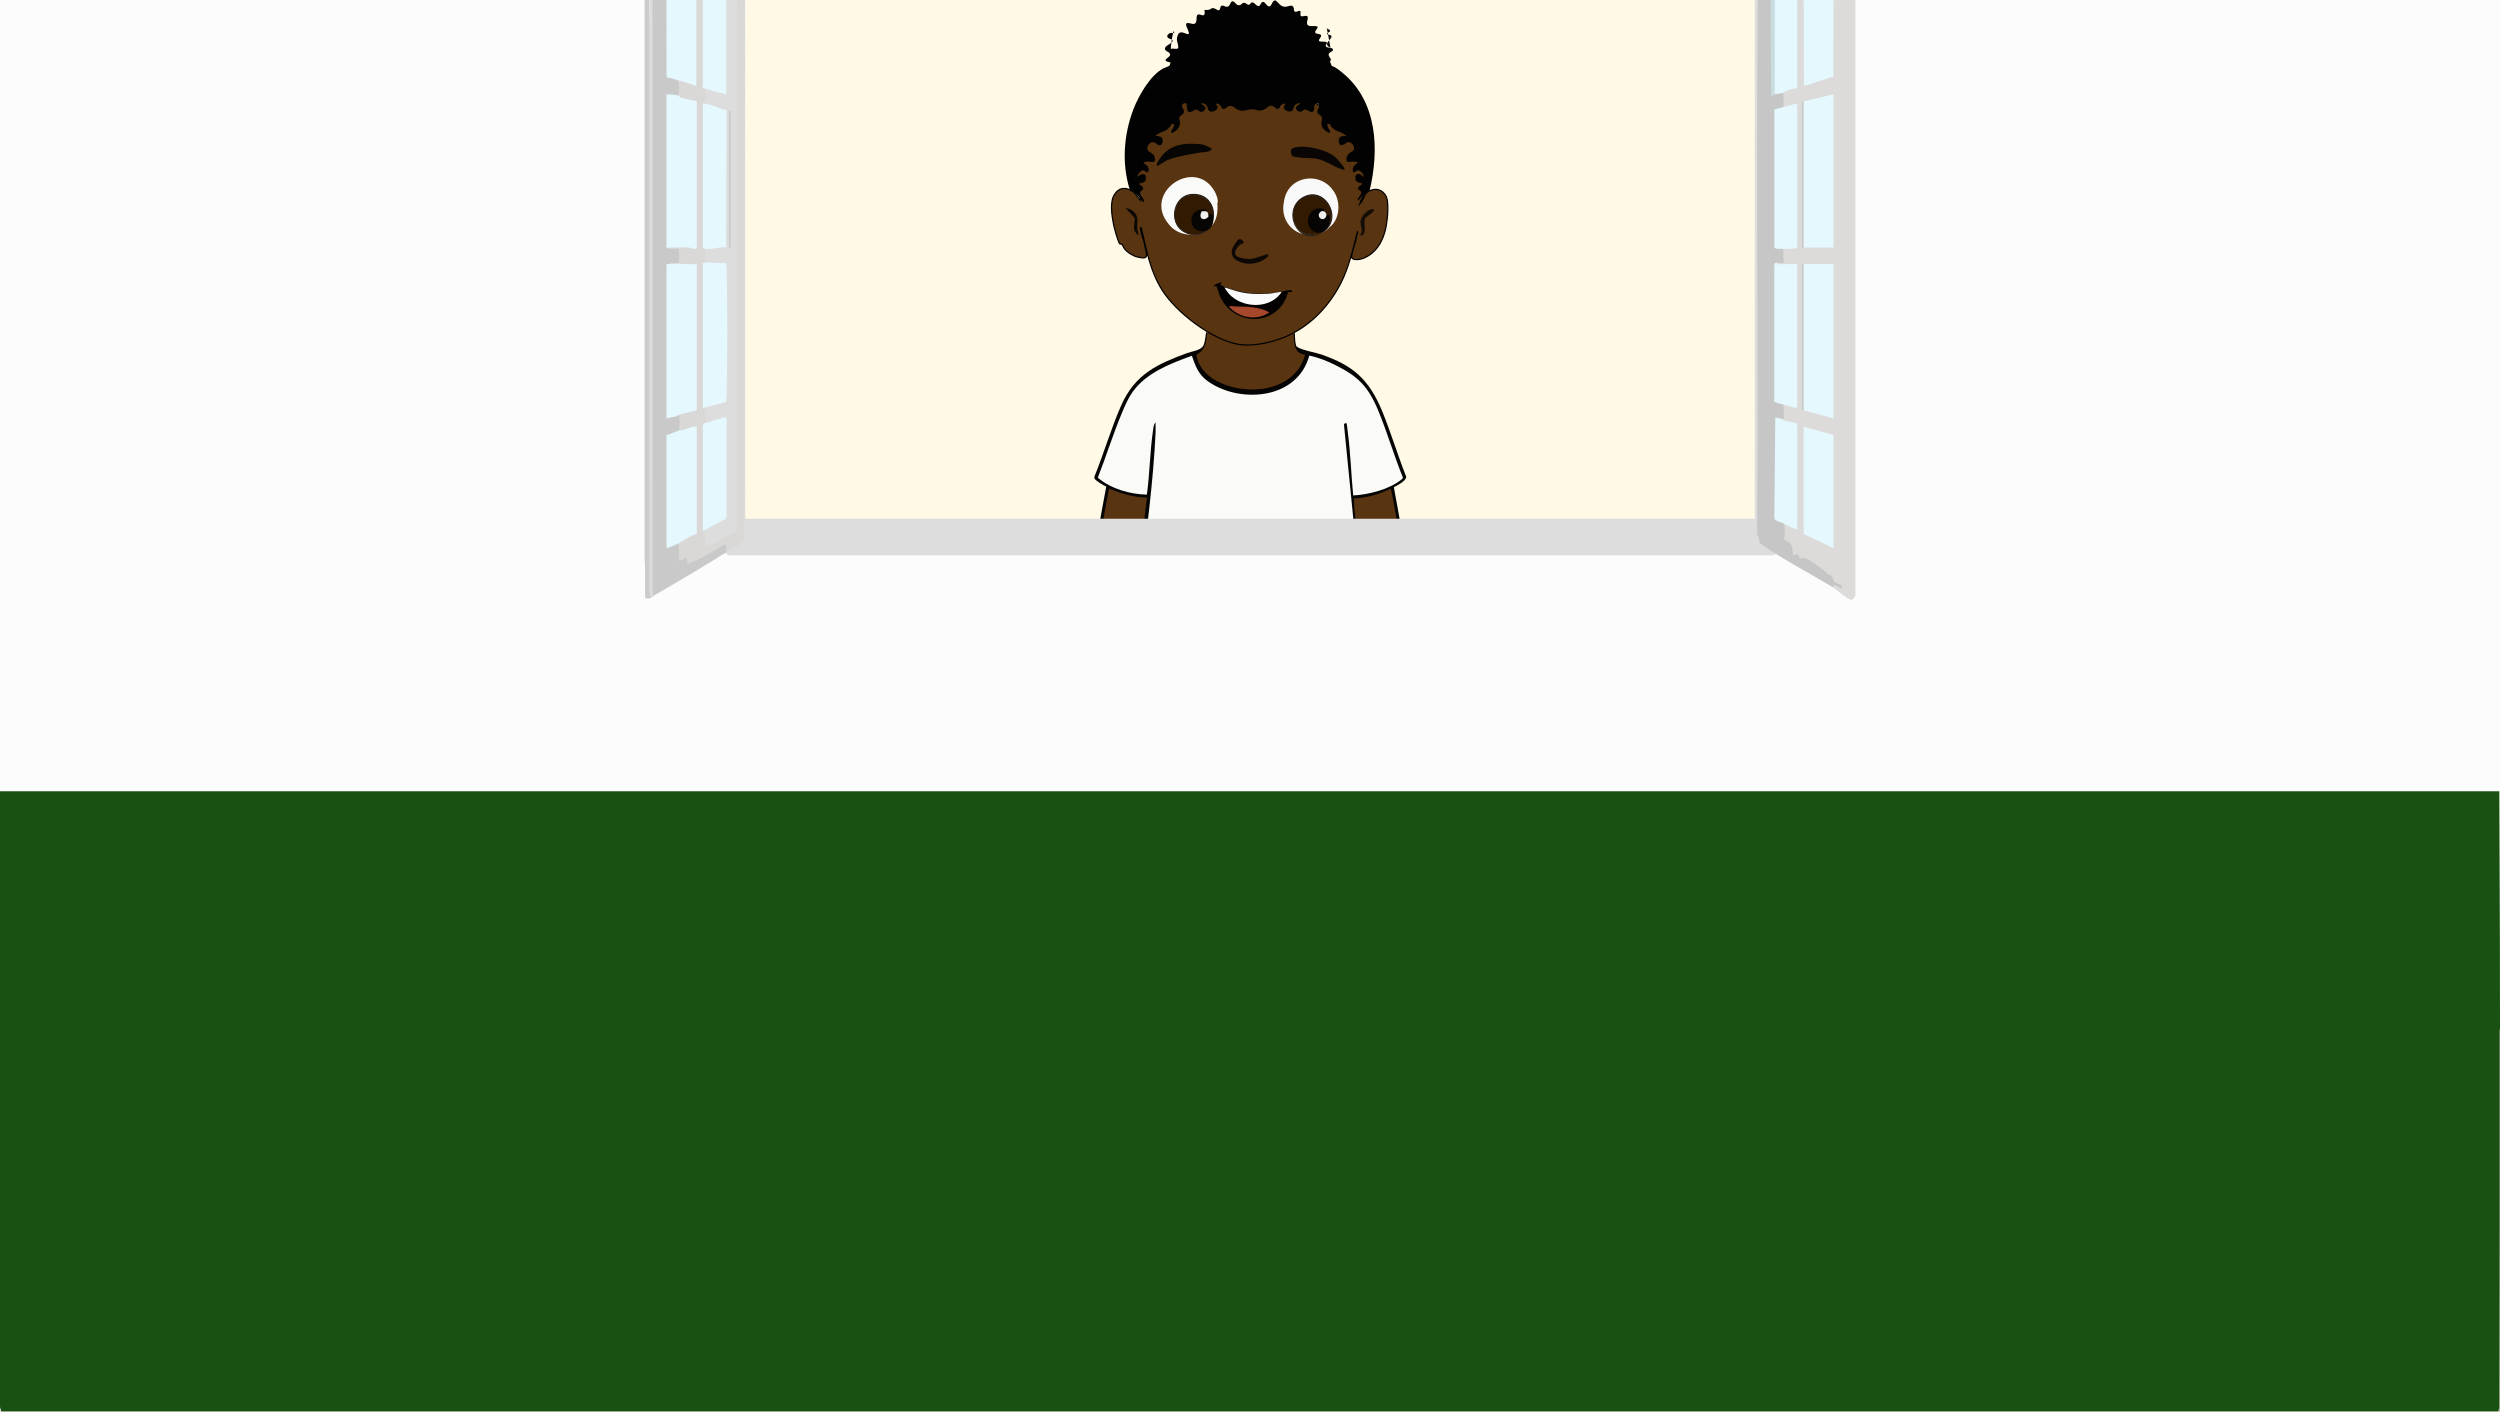
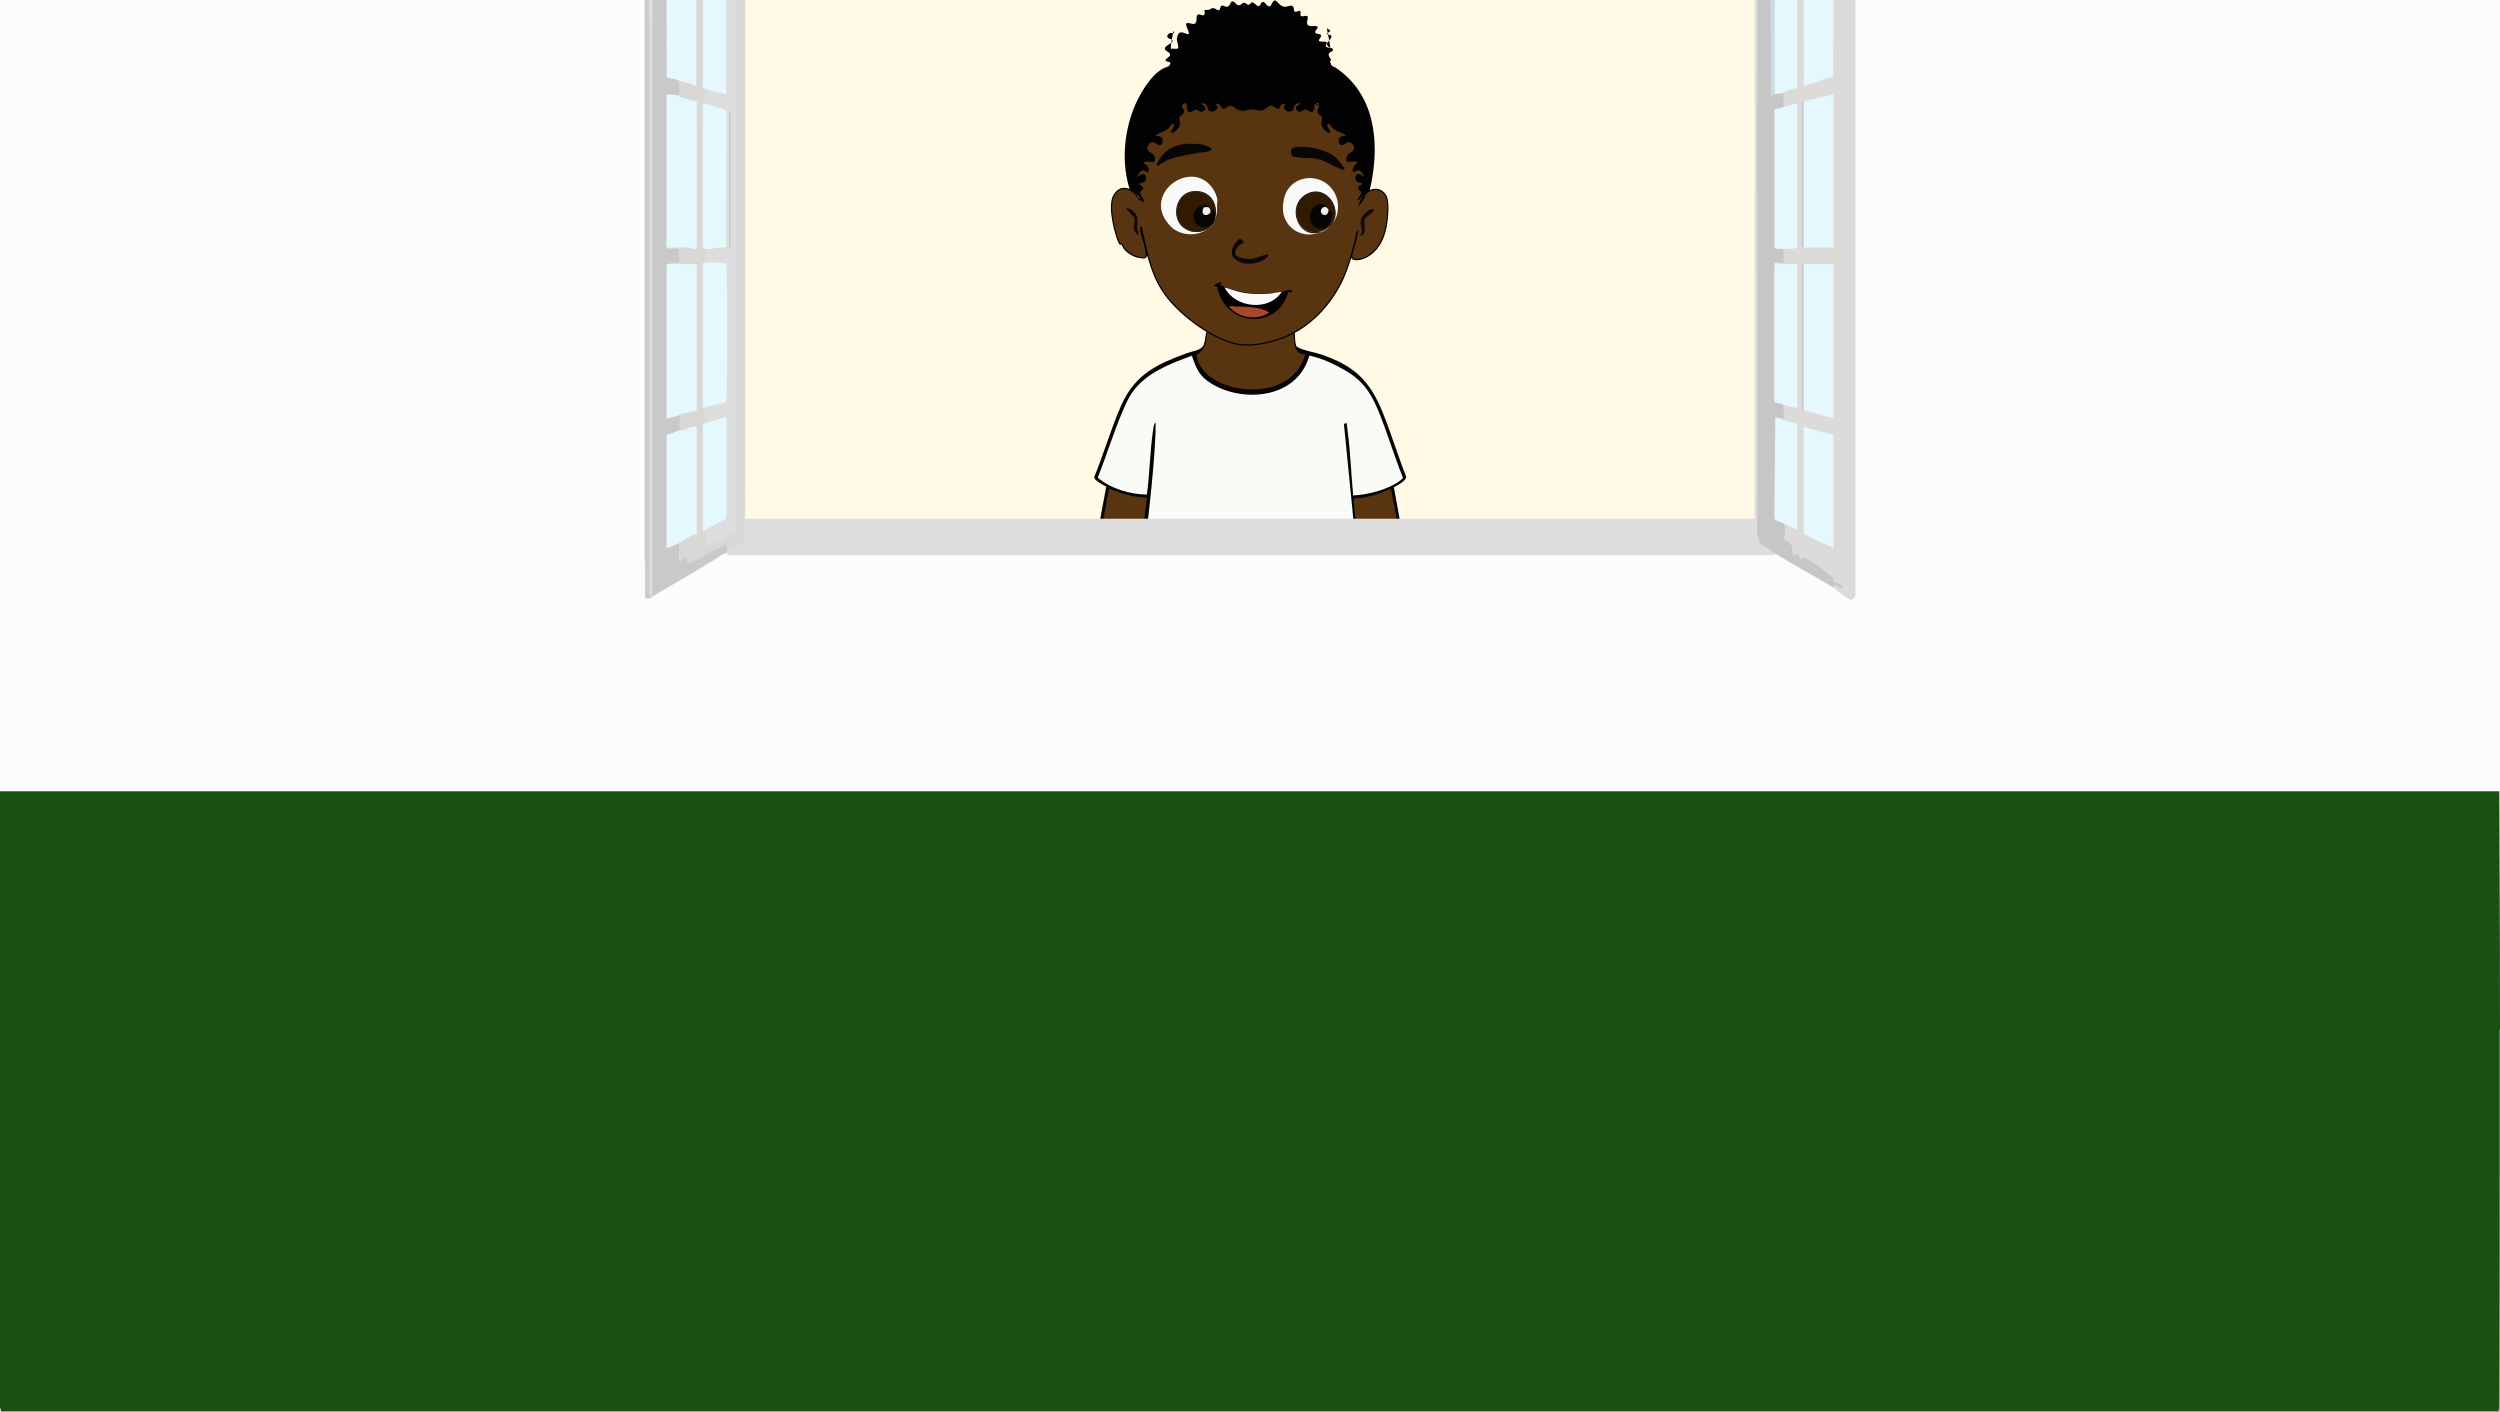
<svg xmlns="http://www.w3.org/2000/svg" id="Ebene_1" version="1.1" viewBox="0 0 2034.72 1149.12">
  <defs>
    <style>
      .st0 {
        fill: #27201b;
      }

      .st1, .st2 {
        fill: #583411;
      }

      .st3 {
        fill: #090605;
      }

      .st4 {
        fill: #cccccb;
      }

      .st5 {
        fill: #848d79;
      }

      .st6 {
        fill: #fafaf6;
      }

      .st7 {
        fill: #130c07;
      }

      .st8 {
        fill: #fcfcfc;
      }

      .st9 {
        fill: #c9dce0;
      }

      .st10 {
        fill: #080808;
      }

      .st11 {
        fill: #0d0805;
      }

      .st12 {
        fill: #d9d8d7;
      }

      .st13 {
        fill: #f1efee;
      }

      .st14 {
        fill: #080605;
      }

      .st2 {
        stroke: #000;
        stroke-miterlimit: 10;
      }

      .st15 {
        fill: #29221d;
      }

      .st16 {
        fill: #020202;
      }

      .st17 {
        fill: #c9c9c9;
      }

      .st18 {
        fill: #070604;
      }

      .st19 {
        fill: #060504;
      }

      .st20 {
        fill: #050505;
      }

      .st21 {
        fill: #a7472b;
      }

      .st22 {
        fill: #eeeeec;
      }

      .st23 {
        fill: #dddcdb;
      }

      .st24 {
        fill: #bbbbba;
      }

      .st25 {
        fill: #f9f9f9;
      }

      .st26 {
        fill: #cac8bb;
      }

      .st27 {
        fill: #195113;
      }

      .st28 {
        fill: #fff9e5;
      }

      .st29 {
        fill: #493e36;
      }

      .st30 {
        fill: #ddd;
      }

      .st31 {
        fill: #0e0805;
      }

      .st32 {
        fill: #385b77;
      }

      .st33 {
        fill: #030201;
      }

      .st34 {
        fill: #fafaf9;
      }

      .st35 {
        fill: #e5f8fd;
      }

      .st36 {
        fill: #c6c6c6;
      }

      .st37 {
        fill: #321a00;
      }

      .st38 {
        fill: #cb050b;
      }

      .st39 {
        fill: #fafafa;
      }

      .st40 {
        fill: #dcdbda;
      }

      .st41 {
        fill: #bebebe;
      }
    </style>
  </defs>
  <rect class="st8" y="0" width="2034.72" height="810.01" />
  <path class="st28" d="M1434.17-.04l3,.92v420.1l-3,1.2-1.44,1.92h-824.07l-1.88-1.92c-.83-.1-1.47-.2-1.47-.3-.25-138.9.09-283.28,1.47-421.92h827.39,0Z" />
  <g>
    <g>
      <path class="st20" d="M1055.6,282.07c2.01,2.49,16,5.07,20.19,6.55,25,8.84,38.3,19.47,49.32,46.45,7.05,17.25,12.47,35.48,19.35,52.82.46,3.41-7.47,7.25-10.01,8.67,1.93,10.83,4.11,21.78,5.8,32.77,4.5,29.25,6.35,59.38,11.09,88.44,3.89,23.85,12.38,51.17.26,74.12-3.62,6.85-5.23,6.59-10.47,10.2-1.47,1.01-2.56,3.28-4.76,4.41-3.27,1.68-4.16.45-6.61.79-.85.12-2.98,2.29-4.44,2.64-3.4.8-5.76-.22-5.58-4.42.34-7.93,6.87-20.75,7.6-29.4v-13.16l-3.32,12.47c-1.88,3.65-6.6,11.73-10.5,12.04-7.77.62-2.41-11.62-1.5-15.81,2.5-11.58,1.18-22.84,4.47-34.12,1.3-4.44,4.7-10.02,4.68-14.56-.02-3.47-1.62-9.49-2.33-13.15-2.92-15.01-6.81-30.43-10.2-45.39-.16-.7.03-1.99-.8-1.84l3.81,37.66c.68,3.57-9.11,5.5-9.26,6.15-.15,9.96.31,19.98.06,29.94-.16,6.23-.85,12.73-1.1,18.95-2.57,63.3-7.68,126.52-11.93,189.68-.04,3.06-9.09,5-9.23,5.58.37,1.71-.45,7.03.13,8.09.17.31,4.23,1.8,5.16,2.42,1.15.76,4.43,3.42,5.3,4.42,1.7,1.97,2.95,6.6,4.1,7.61,1.54,1.35,6.54,3.51,8.91,5.22,7.61,5.5,16.39,14.18,18.13,24.49.24,2.03.21,4.08,0,6.12-2.88,20.56-24.72,22.55-39.72,20.11-15.62-2.54-42.04-16.14-48.08-33.77-2.48-7.24-.48-20.02,2.16-27.14,1.08-2.9,4.97-8.77,5.4-10.42.28-1.08.3-4.85.11-5.99-.5-3.09-8.45-2.57-9.19-6.75-3.01-60.91-6.92-121.64-11.93-182.34-.38-4.56-.14-9.77-1.05-14.11-.49-.38-4.22-.45-4.37-.27-.16.19-.48,4.38-.53,5.21-4.56,64-9.6,127.98-13.03,192.11,0,3.1-9.07,5.01-9.21,5.61-1.33,5.55,2.66,9.15,4.46,13.9,2.95,7.78,3.41,14.67,3.15,23.06-.44,6.34-3.68,4.94-3.25-.61l-.77-1.48c1.19-6.53-.51-13.18-2.62-19.24-1.76,6.91-12.97,14.32-18.68,10.31-7.08-10.31-21.7-21.46-30.08-6.63,6.87.56,13.62,3.3,18.51,9.24,8.57,13.07-5.28,4.16-9.54-.19-5.51-3.61-12.16-3.93-17.64-.08l-1.46-.5c-1.39-.55-1.21-1.77.54-3.67,1.23-.88,2.99-1.34,4.07-2.44,3.34-3.38,3.75-8.34,8.9-11.36,1.02-.6,5.22-1.92,5.37-2.19.56-1-.28-7.01.11-8.74-1.76-.8-7.42-2.22-8.55-3.57-.61-.73-1.06-5.98-1.22-7.5-3.13-29.29-3.57-59.83-5.43-89.33-2.51-39.96-5.92-79.95-7.06-119.92-.75-6.61,1.08-16.49.03-22.67-.33-1.92-2.75-1.88-4.16-2.64-1.77-.95-4.96-2.31-5.09-4.68l4.37-35.82-11,47.84c-4.83,12.75,3.06,20.95,4.9,32.79,1.37,8.81.38,16.1,2.47,25.36.81,3.61,5.11,13.69,1.7,16.34-5.3,4.11-12.83-8.98-14.41-13.6l-2.6-10.21v11.32c0,8.44,7.03,22.18,7.59,30.6.31,4.64-1.79,5.85-5.67,5.15-1.96-.35-3.4-2.43-4.57-2.7-.83-.19-2.03.44-3.05.35-3.03-.27-4.52-2.06-6.89-3.73-5.38-3.8-9.11-6.35-12.43-13.05-12.08-24.4-1.5-56.2,2.17-81.59,3.92-27.11,5.83-54.62,10.01-81.71,1.64-10.62,3.85-21.17,5.73-31.65-1.85-.45-9.23-5.03-9.62-6.61-.13-.52-.1-1.03.02-1.55,7.59-18.72,13.57-39.22,21.64-57.6,11.52-26.21,30.29-34.09,53.65-42.78,4.37-1.62,10.38-1.88,13.41-5.95" />
      <path class="st6" d="M1065.66,289.44h0c7.54,1.53,14.85,4.49,21.82,8.02,17.82,9.01,26.05,16.88,34.38,37.02,7.23,17.48,12.73,36.44,19.88,54.03.19.81-.4,1.12-.88,1.53-9.67,8.27-27.54,12.67-39.51,13.2-1.67-17.06-2.16-34.67-4.41-51.62-.14-1.04-.77-6.88-1.01-7.13-.32-.34-1.94.08-2.11.97l15.39,155.11c-15.62,7.84-34.39,11.54-51.46,13.43-35.44,3.92-82.08,3.41-116.59-6.53-2.57-.74-14.49-4.54-15.81-5.99-.66-.73-.58-1.5-.55-2.43.24-7.71,2.78-18.89,3.73-27.05,4.55-38.94,10.2-80.78,11.98-119.86.12-2.74-.07-5.52,0-8.25-1.58,1.14-1.79,4.5-2.09,6.51-2.54,17.2-2.62,34.94-5,52.17-13.71-.32-28.83-4.51-39.93-13.78,6.85-17.47,12.61-36.04,19.86-53.26,2.37-5.62,5.06-11.83,8.54-16.66,11.48-15.91,31.45-23.19,48.16-29.32,2.83,8.3,5.26,14.82,11.99,19.97,24.56,18.77,73.38,17.11,83.58-20.06l.04-.02h0Z" />
      <path class="st32" d="M1100.82,507.24h0c-.69,11.5-.59,23.08-1.06,34.6-2.18,53.71-5.87,109.08-9.77,162.74-.97,13.37-2.24,26.76-3.5,40.1-15.88,7.64-34.99,7.32-51.08.48-1.88-19.76-2.21-39.7-3.35-59.54-2.61-45.15-6.87-90.17-9.72-135.27-.05-.82-.31-1.39-.56-2.11,2.01.07,14.04-.52,14.07-2.76.02-2.06-7.7-.31-8.9-.28-5.2.14-11.13.29-16.29,0-1.67-.09-8.55-2.11-8.91-.32-.65,3.22,11.4,2.62,11.38,3.67l-14.03,195.88c-.73,1.79-5.16,3.2-6.99,3.73-13.85,4.05-31.33,2.62-44.72-2.82-1.46-10.35-2.28-21.07-3.04-31.58-1.41-19.54-2.01-39.18-3.26-58.73-3.16-49.26-7.29-98.4-7.57-147.79,15.8,5.33,32.51,8.48,49,9.78,23.96,1.89,50.29,1.97,74.17-.61,14.92-1.61,29.7-4.81,44.13-9.17h0Z" />
-       <path class="st1" d="M933.52,405.06h0c-1.91,12.15-2.38,24.63-4.58,36.73-4.29,23.57-11.93,47.43-16.16,71.08-2.58,14.42-.48,12.56,3.28,24.83,3.46,11.28,1.75,20.79,3.97,31.62.73,3.54,2.63,7.76,3.08,11.21,1.32,10.32-7.23-1.07-8.97-4.55-2.77-5.56-2.81-11.09-4.59-16.84-1.55-5.01-3.55-4.86-4.12.51-1.73,16.4,3.27,30.53,7.51,45.89.15,3.39-2.93,1.85-4.61.87-8.8-5.17-14.03-30.49-14.88-41.01-.2-.17-1.21.88-1.36,1.24-.46,1.16.66,9.17.98,11.12,1.59,9.57,5.09,18.59,9.59,26.79-4.04.44-7.35-3.92-9.43-7.39-5.65-9.47-6.53-21.9-7.36-32.99-1.98-2.52-1.66,8.05-1.61,8.86.47,7.74,2.85,16.66,5.95,23.56-1.19.33-1.2-.77-1.73-1.4-17.39-20.59-5.3-58.28-1.67-82.3,3.72-24.65,5.38-50.17,8.91-74.99,1.92-13.49,4.18-26.9,6.95-40.19,9.9,4.05,20.24,7.1,30.86,7.35h-.01,0Z" />
+       <path class="st1" d="M933.52,405.06h0c-1.91,12.15-2.38,24.63-4.58,36.73-4.29,23.57-11.93,47.43-16.16,71.08-2.58,14.42-.48,12.56,3.28,24.83,3.46,11.28,1.75,20.79,3.97,31.62.73,3.54,2.63,7.76,3.08,11.21,1.32,10.32-7.23-1.07-8.97-4.55-2.77-5.56-2.81-11.09-4.59-16.84-1.55-5.01-3.55-4.86-4.12.51-1.73,16.4,3.27,30.53,7.51,45.89.15,3.39-2.93,1.85-4.61.87-8.8-5.17-14.03-30.49-14.88-41.01-.2-.17-1.21.88-1.36,1.24-.46,1.16.66,9.17.98,11.12,1.59,9.57,5.09,18.59,9.59,26.79-4.04.44-7.35-3.92-9.43-7.39-5.65-9.47-6.53-21.9-7.36-32.99-1.98-2.52-1.66,8.05-1.61,8.86.47,7.74,2.85,16.66,5.95,23.56-1.19.33-1.2-.77-1.73-1.4-17.39-20.59-5.3-58.28-1.67-82.3,3.72-24.65,5.38-50.17,8.91-74.99,1.92-13.49,4.18-26.9,6.95-40.19,9.9,4.05,20.24,7.1,30.86,7.35h-.01Z" />
      <path class="st1" d="M1144.69,596.59h0c2.18-6.29,4.32-12.73,5.25-19.45.33-2.35,1.44-11.6.15-12.98-.92-.99-.91.23-1.09.89-1.04,3.79-.97,10.05-1.78,14.52-1.4,7.69-4.6,18.34-10.39,23.14-1.38,1.14-3.41,2.5-5.14,1.54,6.98-10.76,10.89-24.87,10.82-38.25-.81-.17-1.23.2-1.51,1.04-.97,2.87-1.42,10.03-2.32,13.9-1.66,7.19-6.54,21.94-12.57,25.56-.95.57-3.77,1.9-4.12.14,2.91-13.32,8.69-26.96,8.1-40.98-.09-2.23-1-14.3-3.93-8.67-4.21,8.08-1.53,17.96-10.16,25.85-1.73,1.58-4.18,3.36-4.27-.6-.08-3.17,3.6-12.63,4.2-17.22,1.38-10.44.14-17.88,3.43-28.55,4.04-13.09,5.06-10.73,2.31-25.55-6.01-32.41-16.34-62.34-19.22-95.77-.27-3.13-.47-6.34-.55-9.48,10.25-.39,20.65-3.35,30.06-7.94,3.01,13.64,5.24,27.51,7.21,41.4,3.96,27.86,5.78,56.56,10.55,84.16.94,5.45,2.56,10.88,3.46,16.28,3.06,18.26,4.66,43.36-8.5,57.03h.01Z" />
      <path class="st2" d="M1053.39,271.18c.18,9.42.76,16.53,9.55,16.99-8.16,31.26-46.92,34.52-69.68,23.97-9.55-4.43-17.76-11.05-20.14-23.14-.25-1.27.15-.5.72-.85,6.5-3.87,7.16-8.55,8.29-17.67" />
      <path class="st38" d="M1077.68,270.51" />
      <path class="st38" d="M1078.82,267.96" />
      <path class="st10" d="M1065.21,286.5c-2.91-.28-6.34.61-9.09-.48,3.12,0,6.16.32,9.09.48Z" />
      <path class="st2" d="M1046.12,274.12h0c-11.2,4.67-26.85,8.24-38.72,6.04-21.16-3.92-50.08-25.61-61.75-44.36-9.88-15.88-12.53-32.63-16.82-50.71-.78-.12-.49,1.13-.44,1.65.36,4.59,2.75,9.14,3.49,13.68,1.13,6.89,4.1,11.35-6.15,8.73-3.9-1-7.99-3.51-10.52-6.69-.79-.99-1.53-3.03-2.07-3.59-.64-.66-1.4.15-1.8-.42-1.65-2.35-4.49-12.9-5.1-16.12-1.33-7.03-3.12-18,.85-24.06,2.63-4.02,5.99-5.71,10.56-4.55,6.01,1.53,6.83,5.45,10.73,9.47-1.2-19.08-15.67-13.82-3.98-27.47,4.2-4.91,16.3-35.61,20.32-40.64,7.41-9.27,30-16.45,36.18-26.65,9.07,7.43,80.69,10.04,90.74,16.05,21.61,12.93,9.19,15.1,31.51,26.21,17.04,8.48,12.37,46.53,3.43,55.35l1.57-3.82c3.85-7.99,13.97-11.8,19.53-3.28,3.18,4.87,1.58,19.35.5,25.22-2.14,11.65-7.9,21.99-19.03,26.25-2.1.81-9.34,2.1-9.09-1.68.33-5.17,3.74-11.56,4.15-17.22.05-.64,1.39-2.95.56-3.09-3.5,14.1-6.96,29.36-13.56,42.22-9.11,17.74-23.39,33.09-40.99,41.58-1.2.58-2.93,1.42-4.09,1.9h-.01Z" />
      <path class="st3" d="M1056.48,119.52h0c8.31-1,23.14,2.59,29.87,7.95,1.45,1.15,8.18,8.68,7.96,10.23-.12.82-.76.51-1.25.38-8.21-2.24-14.1-7.91-23.12-9.12-3.2-.43-7.13-.19-10.4-.54-1.25-.13-6.88-.8-7.51-1.18-1.12-.69-1.74-4.18-1.14-5.48.68-1.47,4.15-2.06,5.59-2.23h0Z" />
      <path class="st18" d="M941.56,135.09h.01c-.32-1.79.63-2.99,1.45-4.43,5.74-10.12,15.57-13.94,26.52-13.68,2.39.06,6.8.21,9.03.54,1.1.16,7.37,2.77,7.54,3.54.6,2.73-8.1,2.87-9.71,3.15-7.95,1.38-19.03,3.12-26.4,6.15-1.08.45-8.12,5.11-8.44,4.73h0Z" />
      <path class="st11" d="M1012,197.9h0c-.08.12-1.99.74-2.67,1.26-2.19,1.69-6.13,6.94-2.92,9.19,2.75,1.93,9.29,2.72,12.55,2.33,2.15-.26,12.59-4.19,13.07-3.69,1.19,1.26-1.98,3.46-2.76,4.01-6.04,4.16-15.35,4.96-21.79,1.47-4.41-2.39-6.02-5.62-4.3-10.71.45-1.32,4.02-6.75,5.09-7.07,2.09-.63,4.61,1.92,3.73,3.21h0Z" />
      <path class="st7" d="M1117.94,170.33c1.82,1.9-6.39,6-7.04,7.63-1.53,3.83,2.49,13.6-3.87,13.8.16-1.34,1.27-2.11,1.33-3.61.12-2.93-1.93-6.2-.52-10.07,1.18-3.26,6.39-8.77,10.1-7.75h0Z" />
      <path class="st31" d="M926.56,191.27h.01c-.67.79-3.4-3.64-3.53-4.16-.76-3.09,1.16-7.68.11-10.11-.26-.61-7.21-7.12-6.58-7.62,1.99.15,4.37,1.31,5.87,2.65,4.98,4.44,2.74,8.58,3.22,14.24.14,1.7,1.01,3.26.9,5h0Z" />
      <path class="st29" d="M1082.49,185.09c-2.62,2.33-2.46,2.14-5.45,3.33,1.15-1.51,3.73-2.57,5-3.81l.45.48Z" />
    </g>
-     <path class="st16" d="M1038.31.41c2.47,1.95,3.89,5.13,7.71,5.09,2.79-.03,6.18-2.75,7,1.35.15.72-.06,1.98.71,2.52,1.43,1,3.47-1.28,4.51-.32.64.58.03,2.24.17,3.17.38,2.45,4.23-.28,5.61,1.05,1,.96-.11,3.18-.23,4.38-.5,4.79,3.6,3.24,7,3.56,3.62.34.17,2.98-.3,4.32-.93,2.68,4.19,1.58,4.68,3.09.56,1.74-2.31,3.33-1.61,4.65.56,1.07,4.73.24,5.9.95,1.29.78-.23,1.77-.41,2.5-.59,2.41,3.46,1.65,3.76,2.53.39,1.11-3.14-18.12-3.11-16.69.02,1.07,2.81,1.39,2.81,2.54s-2.86,1.72-2.61,2.52c.99.92,3.63.42,3.8,2.1.17,1.68-3.73,4.11-3.65,6.33.09,2.52,4.65,2.72,4.86,4.3s-2.56,1.92-3.27,3.18c-1.25,2.24,2.12,3.84,1.46,5.62-.16.42-.66.4-.63.69.02.21.96,2.89,1.09,3.15.59,1.18,1.97,1.17,3.07,1.8,1.63.94,3.89,2.76,5.39,3.95,29.52,23.65,30.52,63.64,22.7,96.41l.12.34c-3.79,1.77-6.65,4.5-9.22,7.6-1.24.28-.56-1.07-.18-1.71l2.11-3.27c.5-1.01.66-1.92-.39-2.7-1.87-1.22-2.63-2.33-.77-3.94,2.2-1.23,2.77-2.04,1.73-2.39-2.91-.39-5.09-1.27-5.02-4.35.05-2.3,1.6-4.11,4.12-2.71l3,1.88c-.22-2-3.46-6.52-5.98-5-2.04,2.08-3.63,1.53-3.23-1.32.37-2.62,2.03-3.74,4.21-5.07.05-.88-4.32-1.13-5.1-1-3.1.81-4.86.28-4.19-2.92.61-2.93,2.49-4.18,5.01-5.73,3.18-2.36-.87-8.42-4.59-6.95-2.65,1.9-6.21,4.15-6.74-.84-.25-2.33.68-4.06,3.36-4.27l2.39-.13c.81-.22-4.21-3.21-4.54-3.09-4.01-1.19-6.84-3.09-8.54-6.67-2.53-.37-2.28.86-1.58,2.47l1.92,3.62c.48,1.69-1.62.82-2.54.31-2.67-1.47-4.94-4.55-4.6-7.48l.48-3.2c.21-1.87-1.16-2.78-2.65-3.7-1.53-1.04-1.34-2.74-.64-4.18,1.99-2.2,1.34-5.35-2.17-4.69-.64,1.45-.96,3.05-.97,4.79-.27,1.67-1.1,2.85-3.1,2.13l-2.82-1.49c-1.8-.75-2.64-.21-3.91,1.03-2.68,1.65-6.77-1.83-3.94-4.42l2.82-1.83c-3.57-.89-5.43,1.39-5.93,4.41-1.27,4.23-9.25,1.3-7.47-2.48,1.05-1.31,1.99-2.49-.78-1.63-1.63.51-2.31,1.55-2.87,2.97-.51,1.13-1.62,1.42-2.71.8l-2.15-1.54c-1.24-.77-2.78-1.19-4.07-.32-2.66,2.25-5.49,4.24-9.38,3.22-2.09-.66-4.17-.86-6.25-.64-3.67,1.1-7.31,1.86-10.7-.42-3.07-2.52-5.48-3.68-8.7-.6-.91.63-2.26,1.04-3-.03-.93-1.9-2.1-3.75-4.72-3.65-.23,0-.34.16-.26.37,1.24,1.67,2.16,2.94.3,4.64-1.98,1.8-5.62,2.42-6.65-.52-.61-2.83-2.32-5.56-5.94-4.53,2.33,1.39,5.75,3.59,2.31,6-1.56,1.1-3.06.98-4.29-.52-.95-.75-2.14-.65-3.2-.17-3.61,2.35-5.6,2.03-5.97-.95l-.3-3.25c-.41-3.35-5.12-.45-3.6,1.84,1.98,3.01,2.1,5.12-1.54,7-.63.66-.97,1.57-.93,2.45,1.32,3.92.53,6.82-2.77,9.72-1.54,1.35-5.29,3.14-3.42-.41l1.56-2.68c.77-1.65.79-2.88-1.68-2.37-1.74,3.83-4.97,5.64-9.16,7.02-1.44.63-2.87,1.41-3.88,2.54,3.76.31,6.05.75,5.79,4.73-.14,2.11-1.81,3.91-4.07,2.4-2.56-2.15-5.12-3.05-7.4.1-1.33,1.84-1.55,4.17.56,5.59l3,2.15c1.83,1.42,3.03,6.83-.69,6.38-2.01-.43-4.44-.64-6.37.16-.81.34-.68.59-.06.99,1.99,1.29,3.54,2.44,3.69,4.93.17,2.89-1.59,2.66-3.4.97-2.56-1.45-5.58,3.06-5.9,5.03,2.51-2.07,7.06-4.18,7.13.91.04,3.19-2.18,3.78-5.07,4.34-.74.25-.7.45-.16.93,2.27,1.51,4.79,3.33,1.2,5.3-1.17.85-.93,1.88-.33,3,.88,1.28,1.69,2.57,2.44,3.91.27.67.9,2.42-.35,2.1-2.74-3.61-5.89-7.29-10.51-9.04l-.21-.4c-6.95-21.48-5.22-45.45,2.9-66.46,4.03-10.43,13.64-27.65,24.54-33.07,1.23-.61,3.92-1.29,4.62-2.12.6-.7.59-1.63.86-2.45-.94-.59-3.92-.65-4-1.83-.09-1.4,3.36-2.66,3.64-4.3.52-2.92-5.51-2.9-3.93-6.14.84-1.74,5.64-3.53,5.99-5,.6-2.49-4.85-1.45-4.29-4.56.14-.8,1.48-1.95,2.29-2.18,1.85-.55,4.29,1.14,3-1.55-.51-1.06-3.3,15.52-2.13,14.48.99-.87,5.15.77,5.65-.78.56-1.76-1.09-5.09-1.01-7.11.05-1.51.66-4.46,2.2-5.29,2.54-1.36,6.05,1.84,7.35,1.01,1.04-.66-1.91-5.97-2.05-7.2-.39-3.33,4.11-.89,5.94-.98,4.69-.23.62-7.81,4.51-7.78,1.71,0,4.4,2.4,4.75-1.21.05-.51-.55-2.44-.07-2.44h2.6c1.56,0,2.39-1.11,3.37-1.35,2.53-.62,4.11,2.04,5.6,1.64,1.36-.37.68-3.5,2.47-3.77,1.54-.22,2.08.71,3.32.9,3.6.57,3.19-4.22,5.18-4.41,2.24-.2,2.98,4.03,6.26,3.05.8-.24,1.23-1.06,1.89-1.44,2.44-1.39,3.6,1.34,5.13,1.21,1.78-.16,1.58-3.33,4.54-1.23,1.18.84,2.11,2.65,3.91,2.15,1.36-.39,1.47-3.48,3.35-3.26,2.03.24,2.85,3.97,5.2,3.64,1.63-.23,2.11-4.27,3.91-4.76h1.09s.01-.02.01-.02Z" />
+     <path class="st16" d="M1038.31.41c2.47,1.95,3.89,5.13,7.71,5.09,2.79-.03,6.18-2.75,7,1.35.15.72-.06,1.98.71,2.52,1.43,1,3.47-1.28,4.51-.32.64.58.03,2.24.17,3.17.38,2.45,4.23-.28,5.61,1.05,1,.96-.11,3.18-.23,4.38-.5,4.79,3.6,3.24,7,3.56,3.62.34.17,2.98-.3,4.32-.93,2.68,4.19,1.58,4.68,3.09.56,1.74-2.31,3.33-1.61,4.65.56,1.07,4.73.24,5.9.95,1.29.78-.23,1.77-.41,2.5-.59,2.41,3.46,1.65,3.76,2.53.39,1.11-3.14-18.12-3.11-16.69.02,1.07,2.81,1.39,2.81,2.54s-2.86,1.72-2.61,2.52c.99.92,3.63.42,3.8,2.1s-3.73,4.11-3.65,6.33c.09,2.52,4.65,2.72,4.86,4.3s-2.56,1.92-3.27,3.18c-1.25,2.24,2.12,3.84,1.46,5.62-.16.42-.66.4-.63.69.02.21.96,2.89,1.09,3.15.59,1.18,1.97,1.17,3.07,1.8,1.63.94,3.89,2.76,5.39,3.95,29.52,23.65,30.52,63.64,22.7,96.41l.12.34c-3.79,1.77-6.65,4.5-9.22,7.6-1.24.28-.56-1.07-.18-1.71l2.11-3.27c.5-1.01.66-1.92-.39-2.7-1.87-1.22-2.63-2.33-.77-3.94,2.2-1.23,2.77-2.04,1.73-2.39-2.91-.39-5.09-1.27-5.02-4.35.05-2.3,1.6-4.11,4.12-2.71l3,1.88c-.22-2-3.46-6.52-5.98-5-2.04,2.08-3.63,1.53-3.23-1.32.37-2.62,2.03-3.74,4.21-5.07.05-.88-4.32-1.13-5.1-1-3.1.81-4.86.28-4.19-2.92.61-2.93,2.49-4.18,5.01-5.73,3.18-2.36-.87-8.42-4.59-6.95-2.65,1.9-6.21,4.15-6.74-.84-.25-2.33.68-4.06,3.36-4.27l2.39-.13c.81-.22-4.21-3.21-4.54-3.09-4.01-1.19-6.84-3.09-8.54-6.67-2.53-.37-2.28.86-1.58,2.47l1.92,3.62c.48,1.69-1.62.82-2.54.31-2.67-1.47-4.94-4.55-4.6-7.48l.48-3.2c.21-1.87-1.16-2.78-2.65-3.7-1.53-1.04-1.34-2.74-.64-4.18,1.99-2.2,1.34-5.35-2.17-4.69-.64,1.45-.96,3.05-.97,4.79-.27,1.67-1.1,2.85-3.1,2.13l-2.82-1.49c-1.8-.75-2.64-.21-3.91,1.03-2.68,1.65-6.77-1.83-3.94-4.42l2.82-1.83c-3.57-.89-5.43,1.39-5.93,4.41-1.27,4.23-9.25,1.3-7.47-2.48,1.05-1.31,1.99-2.49-.78-1.63-1.63.51-2.31,1.55-2.87,2.97-.51,1.13-1.62,1.42-2.71.8l-2.15-1.54c-1.24-.77-2.78-1.19-4.07-.32-2.66,2.25-5.49,4.24-9.38,3.22-2.09-.66-4.17-.86-6.25-.64-3.67,1.1-7.31,1.86-10.7-.42-3.07-2.52-5.48-3.68-8.7-.6-.91.63-2.26,1.04-3-.03-.93-1.9-2.1-3.75-4.72-3.65-.23,0-.34.16-.26.37,1.24,1.67,2.16,2.94.3,4.64-1.98,1.8-5.62,2.42-6.65-.52-.61-2.83-2.32-5.56-5.94-4.53,2.33,1.39,5.75,3.59,2.31,6-1.56,1.1-3.06.98-4.29-.52-.95-.75-2.14-.65-3.2-.17-3.61,2.35-5.6,2.03-5.97-.95l-.3-3.25c-.41-3.35-5.12-.45-3.6,1.84,1.98,3.01,2.1,5.12-1.54,7-.63.66-.97,1.57-.93,2.45,1.32,3.92.53,6.82-2.77,9.72-1.54,1.35-5.29,3.14-3.42-.41l1.56-2.68c.77-1.65.79-2.88-1.68-2.37-1.74,3.83-4.97,5.64-9.16,7.02-1.44.63-2.87,1.41-3.88,2.54,3.76.31,6.05.75,5.79,4.73-.14,2.11-1.81,3.91-4.07,2.4-2.56-2.15-5.12-3.05-7.4.1-1.33,1.84-1.55,4.17.56,5.59l3,2.15c1.83,1.42,3.03,6.83-.69,6.38-2.01-.43-4.44-.64-6.37.16-.81.34-.68.59-.06.99,1.99,1.29,3.54,2.44,3.69,4.93.17,2.89-1.59,2.66-3.4.97-2.56-1.45-5.58,3.06-5.9,5.03,2.51-2.07,7.06-4.18,7.13.91.04,3.19-2.18,3.78-5.07,4.34-.74.25-.7.45-.16.93,2.27,1.51,4.79,3.33,1.2,5.3-1.17.85-.93,1.88-.33,3,.88,1.28,1.69,2.57,2.44,3.91.27.67.9,2.42-.35,2.1-2.74-3.61-5.89-7.29-10.51-9.04l-.21-.4c-6.95-21.48-5.22-45.45,2.9-66.46,4.03-10.43,13.64-27.65,24.54-33.07,1.23-.61,3.92-1.29,4.62-2.12.6-.7.59-1.63.86-2.45-.94-.59-3.92-.65-4-1.83-.09-1.4,3.36-2.66,3.64-4.3.52-2.92-5.51-2.9-3.93-6.14.84-1.74,5.64-3.53,5.99-5,.6-2.49-4.85-1.45-4.29-4.56.14-.8,1.48-1.95,2.29-2.18,1.85-.55,4.29,1.14,3-1.55-.51-1.06-3.3,15.52-2.13,14.48.99-.87,5.15.77,5.65-.78.56-1.76-1.09-5.09-1.01-7.11.05-1.51.66-4.46,2.2-5.29,2.54-1.36,6.05,1.84,7.35,1.01,1.04-.66-1.91-5.97-2.05-7.2-.39-3.33,4.11-.89,5.94-.98,4.69-.23.62-7.81,4.51-7.78,1.71,0,4.4,2.4,4.75-1.21.05-.51-.55-2.44-.07-2.44h2.6c1.56,0,2.39-1.11,3.37-1.35,2.53-.62,4.11,2.04,5.6,1.64,1.36-.37.68-3.5,2.47-3.77,1.54-.22,2.08.71,3.32.9,3.6.57,3.19-4.22,5.18-4.41,2.24-.2,2.98,4.03,6.26,3.05.8-.24,1.23-1.06,1.89-1.44,2.44-1.39,3.6,1.34,5.13,1.21,1.78-.16,1.58-3.33,4.54-1.23,1.18.84,2.11,2.65,3.91,2.15,1.36-.39,1.47-3.48,3.35-3.26,2.03.24,2.85,3.97,5.2,3.64,1.63-.23,2.11-4.27,3.91-4.76h1.09v-.02s.01,0,.01,0Z" />
  </g>
  <rect class="st8" x="12" y="444.32" width="2014" height="365.69" />
  <path class="st27" d="M2034.16,644.01c.84,163.3.84,336.77,0,500.93l-.93,4.62H1.14l-1.22-4.62v-500.93h2034.24Z" />
  <path class="st26" d="M2034.16,1148.6c.27-.84.59-.83.96,0v.96H-.08v-.96h2034.24Z" />
  <polygon class="st5" points="2035.12 1148.6 2034.16 1148.6 2034.16 1124.61 2034.16 1100.62 2034.16 1045.92 2034.16 837.69 2035.12 837.69 2035.12 1148.6" />
  <g>
    <path class="st40" d="M1468.01-.04l.76.88.19,66.64c7.44-1.93,14.89-4.18,22.37-6.76l.19-59.61.76-1.14h17.82v484.13c.15,1.96-2.66,4.12-3.16,4.07-3.67-.31-11.44-7.91-15.43-10.32-.2-1.9.02-2.59.72-2.95-1.15-4.13-1.85-5.14-3.91-5.18-6.53-5.84-13.21-10.99-20.04-13.88-2.53,1.47-3.55.54-5.53-2.95-3.08,2.45-4.72.13-4.93-6.98-1.81-2.44-3.83-4.18-6.05-5.23l-.34-2.27c.46-4.35.45-8.16.28-12.38l1.3-1.28c1.92.43,6.79,2.63,8.6,3.97.45.34.79,1.23,1.1,2.11l-.76-.66v-83.11l.76-1.16c-2.33,1.01-12.84-1.61-13.23-3-.17-.62-.11-1.51-.04-2.28-.07-1.57.47-2.32,1.6-2.24-.32-3.94-.22-7.03.3-9.28,2.75-1.78,6.93-.52,9.9.8.57.25,1.04,1.18,1.48,2.08l-.76-.66v-115.24l.76-1.17c-2.2,2.37-15.47,3.28-16.18,1.31-.21-.58-.19-1.48-.13-2.27l.33-1.92,4.15-.11c-.46-4.43-.32-7.59.45-9.49l1.2-1.87c2.02-.55,6.93-.91,8.92-.56.47.08.88.77,1.26,1.47l-.76-.66v-115.24l.76-1.17c-3.29,3.36-7.94,4.91-11.38,2.88l-.51-1.44c.17-3.38.27-7.25-.62-10.07l.92-2.28c3.57-1.94,7.18-3.09,10.84-3.68V1.11l.76-1.15h5.31-.03,0Z" />
    <path class="st30" d="M606.54-.04v422.22h821.65V-.04h2.28l.52,6.75c.07,133.92.08,268.46.02,403.64l-.29,24.04c1.04.06,2.28,4.46,1.9,6.62,3.69,1.54,7.37,4.07,10.98,6.67.37.26.71.79,1.05,1.34s.68,1.24.99,1.95l-2.83,1.01-850.14.02-2.06-1.98c-.39-2.45-.04-2.64.76-.96l.52-1.63c4.54-2.54,8.92-5.6,13.16-9.19l.36-437.08.76-1.2h.38-.01Z" />
    <path class="st36" d="M1441.09-.04l.76.64.37,75.46c1.03-1.2,1.79-.98,2.28.67.83-3.33,4.57-3.6,5.69-.96.29.1.99-.29,1.11.05.22.62.7,10.05.03,11.46-1.74,3.48-5.18,4.1-7.21,1.92l.76.66v109.97l-.76,1.16c2.16-.47,4.4-.63,6.73-.47l.48,1.91.38,11.52h-5.31c-.26,1.1-.77,1.97-1.53,2.62v108.85l6.07,1.66.39,2.02c.48,1.61.55,11.12.38,11.52-.13.31-1.81-.22-2.28,0-1.02,1.57-2.3,2.12-3.82,1.63l-.75,78.79c2.12,1.36,4.28,2.32,6.5,2.88l.35,2.11c2.07,3.66.05,11.48.56,13.46.18.71,5.19,1.21,6.19,5.44.31,1.3.65,6.54.87,6.93.33.6,2.54-1.2,3.54-.85,1.29.46,1.77,3.29,2.38,3.65.69.4,2.2-1.25,3.63-.59,6.4,2.97,13.14,7.83,19.3,13.53.92.85,2.03.32,2.88,1.34.8.95.88,3.49,1.97,4.61s5.57,2.06,6.08,3.34c.36.91.09,2.01-.56,1.91-2.53-.39-4.78-4.66-7.02-.96-15.26-9.24-30.66-17.35-45.89-26.87-4.46-2.79-8.9-6.13-13.41-8.58-.38-4.07-.75-5.31-2.15-7.45.88-106.66.05-213.63-.01-320.26-.02-38.29.54-76.43.4-114.72h10.62Z" />
    <path class="st17" d="M542.45-.04l.76.88.05,59.73c2.22,1.09,4.6,1.87,7.14,2.35l1.15,2.29c2.66.66,2.88,13.72,0,12.47l-1.54,1.59c-2.31-.69-4.57-.68-6.8.03v120.98l-.76,1.18c3.08.63,6.17.77,9.28.44,2.23-1.25,2.15,10.15,1.07,12.18-2.7.04-5.39.31-8.07.82-.31,1.25-.81,2.11-1.52,2.57v120.56c2,.01,4-.28,6.01-.87l1.58,1.52c.76-.45,2.4-1.29,2.94-.08.19.42.48,11.91-.66,11.6-2.83,4-7.54,6.24-10.62,3.84l.76.67v90.28l-.76,1.17c2.67-3.75,6.5-5.34,9.48-3.84,1.16-.35,1.67,1.49,1.55,5.53-.43,5.58-.03,7.6,1.21,6.07,2.96-3.27,4.82-2.13,5.59,3.42,9.74-4.87,19.42-10.16,29.04-15.88,2-1.02,4.05,4.56,2.05,7.58-.34.21-.61.87-.76.96-1.75,1.08-3.56,1.79-5.31,2.88l-1.14.96c-17.15,10.6-34.37,20.68-51.58,30.71-1.41,1.14-2.17.65-2.28-1.48V1.15l.77-1.2h11.38-.01Z" />
    <path class="st12" d="M572.03-.04l.76.88v68.58l.76,2.51c1.75.74,1.63,11.93,0,12.47l-.76,2.59-.02,112.71c.4.71.78,1.62,1.16,2.73,1.18,1.04.81,10.71-.38,11.52l-.76,2.58-.02,113.16-.36,2.3c2.53-1.08,3.25,8.92,1.9,12.47.02,1.77-.47,2.43-1.49,1.98-.06,29.46-.08,57.9-.03,85.35,1.69-.85,2.34,2.68,1.94,10.57,2.1.22,4.26-.8,6.36-1.84,6.04-3.64,11.99-7.01,17.86-10.1V1.16l.76-1.2h6.45l-.38,438.07c0,1.3-.24,1.65-.63,2.24-.58.87-4.5,3.55-5.52,4.26-2.71,1.89-5.54,2.83-8.26,4.53.74-9.91-4.04-4.17-5.99-3.16-8.03,4.2-16.24,9.69-24.09,12.15-.37.12-.77,1.63-1.17,1.5-.85-.3-.94-5.09-1.61-5.62-.73-.57-4.48,3.52-5.83,1.85-.34-.85.67-11.69-.76-13.44l1.15-2.57c2.18-1.71,11.9-7.78,13.3-6.23.26.29.49.69.73,1.13l-.76-.67v-85.49l.76-1.17-1.04,1.8c-4.22,1.08-8.4,2.06-12.55,2.93l-.45-1.85v-11.52h-2.28c-.13-.68-.25-1.52-.09-2.09.51-1.83,14.09-4.35,16.4-2.7l-.76-.66v-117.16l.76-1.17-1.31,1.35c-6.08,1-12.3.71-18.43.4-.44-.02-.88-.28-1.32-.57s-.89-.72-1.32-1.18c1.39-2.72,6.55.46,7.53-1.09.57-.91.57-9.14.09-10.82-.57-2.03-8.52,1.09-9.9-1.52.4-.47.79-.91,1.2-1.22s.8-.58,1.2-.61c7.45-.58,15.13-.55,22.25,1.35l-.76-.66v-116.68l.76-1.17c-4.92,1.84-10.44.43-15.12-2.64l-.43-2.16c1.86-.52,1.43-11,0-12.47.43-.37.87-.7,1.32-.9s.88-.38,1.29-.27c3.94,1.07,7.89,2.18,11.8,3.81V1.12l.76-1.16h5.33Z" />
    <path class="st30" d="M599.71-.04v430.38c-.07,1.97-.73,2.74-1.43,3.11-7.04,1.3-15.44,9.73-22.27,10.84-.7.11-1.41-.1-2.1-.03-.08-2.55.27-10.91-.44-12.35-.21-.43-.55,0-.7-.13l.18-2.06c6.23-3.27,12.37-6.58,18.4-9.94-.3-.08-.75-.36-.76-.89-.24-24.62-.24-51.05,0-75.69l.76-1.15c-1.07-.44-2.2-.47-3.39-.07l-13.12,4.23-.56-1.76c-.08-2.82-.18-7.94-.63-10.35-.28-1.53-.9-1.14-1.26-2.13l.27-2,17.52-4.57c.65-1.04.85-28.16.88-32.68.19-25.65.02-52.65-.45-77.29-5.01.55-10.31.9-15.36.23-.63-.08-1.2-.93-1.73-1.72l.38-11.52,1.33-1.74c5.01-.17,9.99-.8,14.94-1.91l.41-107.26-15.6-4.99-1.46-2.13c.45-3.93.71-8.64,0-12.47.98-.57,1.98-1.15,2.99-.93l13.7,3.58V1.12l.76-1.16h8.74,0Z" />
    <path class="st4" d="M528.41-.04l.52,26.76c.21,151.53.33,303.07.38,454.61.85,1.44,1.06,3.15.62,5.15-1.86.84-2.98,1.23-4.91-.05-.21-10.98.38-22.18-.41-33.02l.02-453.45h3.79-.01Z" />
    <polygon class="st35" points="1492.28 -.04 1492.12 62.39 1468.21 70.03 1468.01 -.04 1492.28 -.04" />
    <path class="st35" d="M566.72-.04v70.05c-5.03-2.03-10.12-3.27-15.17-4.79-2.7-.81-5.42-1.89-8.16-1.91l-.89-1.58-.05-61.76h24.27,0Z" />
    <path class="st35" d="M590.99-.04v76.77c-5.81-1.43-11.67-2.73-17.45-4.8-.48-.17-1.03.13-1.52,0V-.04h18.97Z" />
    <path class="st35" d="M1462.7-.04v71.97c-2.05,0-4.17.43-6.21,1.08s-4.23,2.09-6.3,2.76c-1.75.56-3.92.38-5.69.96l-.76-.89V1.12l.76-1.16s18.2,0,18.2,0Z" />
    <path class="st23" d="M531.07-.04v484.04l1.52.56c-.66,1.24-1.83,1.54-2.65,1.92l-1.34-4.77c-.43-160.49-.06-321.19-.18-481.75h2.65Z" />
    <path class="st9" d="M1444.5-.04v76.77c-.87.28-2.14,1.35-3.03,1.92l-.38-78.69s3.41,0,3.41,0Z" />
    <path class="st30" d="M585.3,452.89c-.19.12-.64.65-1.14.96l1.14-.96Z" />
    <polygon class="st35" points="1492.28 76.73 1492.28 201.48 1468.01 201.48 1468.01 82.49 1492.28 76.73" />
    <polygon class="st35" points="1492.28 214.91 1492.28 340.62 1468.01 333.9 1468.01 214.91 1492.28 214.91" />
    <polygon class="st35" points="1492.28 354.05 1492.28 446.17 1468.01 434.66 1468.01 347.33 1492.28 354.05" />
    <path class="st35" d="M1451.33,87.28c3.78-1.1,7.57-2.51,11.38-2.88v117.07c-3.63,1.58-7.65,1.1-11.38.96-1.07-.04-7.21.86-7.21-1.44v-111.79c2.38-.96,4.81-1.22,7.21-1.92Z" />
    <path class="st35" d="M1446.39,213.95c.13.03.58.97,1.28,1.03,4.99.4,10.03-.44,15.02-.07v117.07c-3.82-.25-7.6-1.79-11.38-2.88-1.01-.29-7.14-1.21-7.23-2.48l.02-110.28c.08-2.91,1.33-2.61,2.28-2.4h0Z" />
    <path class="st35" d="M1449.43,340.62c.07.02.43.87.92,1,3.8,1.04,7.6,2.05,11.41,2.83.31-.03.95.91.95,1.44v84.92c-3.69-.42-7.37-2.99-11-4.8-1.95-.97-5.27-1.48-6.94-3.06-.46-.44-.63-.95-.64-2.21l.76-81.1c1.5.53,3.05.58,4.55.97h-.01Z" />
    <rect class="st41" x="1466.87" y="82.49" width=".76" height="118.99" />
    <rect class="st41" x="1466.87" y="214.91" width=".76" height="118.99" />
    <path class="st35" d="M551.55,77.69c.78.2,2.18,1.62,3.23,1.91,4.09,1.12,8.22,1.89,12.32,2.89v118.51c0,3.25-5.7.51-6.62.44-6-.43-12.03.4-18.03.04v-124.75c2.97.1,6.15.23,9.1.96h0Z" />
    <path class="st35" d="M544.72,214.91c7.43-.66,14.94.49,22.38,0v118.99c-5.11,1.69-10.27,2.39-15.39,3.8-.5.14-.84.98-.92,1-2.75.79-5.59,1.05-8.34,1.92v-125.72c.75-.05,1.52.07,2.28,0h-.01Z" />
    <path class="st35" d="M553.07,350.21c.77-.24,1.65.22,2.46,0,3.86-1.07,7.66-3.6,11.57-2.87v87.32c-5.17.97-10.15,5.12-15.17,7.68-3.1,1.58-6.33,2.94-9.48,3.84v-92.12c3.55-.79,7.1-2.74,10.62-3.84h0Z" />
    <path class="st35" d="M573.54,213.95c5.67-.87,11.7.56,17.41.11.17,2.02.38,4.01.43,6.1.77,28.28.73,71.54,0,99.87-.06,2.42-.38,4.7-.41,7.12l-18.57,4.84c-.27-.73-.48-1.01-.4-2.3l.02-115.74c.5-.06,1.02.08,1.52,0h0Z" />
    <path class="st35" d="M573.54,84.4c5.78.57,12.03,4.13,17.83,5.34l-.43,111.62c-5.66-.81-11.37,2.14-17.03,1.06-1.09-.21-1.95.59-1.92-3.31l.02-114.72c.5.02,1.02-.04,1.52,0h0Z" />
    <path class="st35" d="M574.3,344.46c2.2-.64,15.88-5.76,16.62-4.64.04.06.44,2.12.44,2.24v77.73c0,.61-.5,2.59-.91,2.56l-17.67,9.43c-.23-.22-.81.56-.77-.57v-83.44c-.06-4.39,1.15-2.98,2.28-3.31h0Z" />
    <rect class="st24" x="593.64" y="90.16" width=".76" height="111.31" />
  </g>
-   <g>
-     <path class="st34" d="M990.8,165.82c.53,7.7-.56,14.55-6.36,19.77-9.12,8.21-25.77,6.97-33.19-3.1-21.86-25.78,21.29-55.12,37.3-26.78,1.49,2.64,3.4,7.47,2.25,10.12h0Z" />
-     <path class="st25" d="M1082.17,184.87c-1.21,1.51-2.87,2.78-5,3.81-6.65,2.66-13.15,3.67-19.99.71-9.42-4.08-14.39-14.13-12.28-24.51,2.35-22.36,31-26.56,41.56-7.66,4.83,8.64,3.64,21.67-4.29,27.65Z" />
-     <path class="st37" d="M968.3,190.89c-.72-.13-.96-.35-1.36-.47-6.39-2.68-12.08-8.7-10.84-18.04,2.83-21.17,33.91-17.31,31.42,4.52-1.25,10.96-9.57,14.81-19.21,13.99h-.01Z" />
-     <path class="st15" d="M968.28,190.81c2.28-.97,4.81-.23,7.3-.68,14.19-2.54,15.94-25.35,1.9-30.24-20.86-7.26-29.87,22.58-10.27,29.92l-.29.52c-17.21-4.97-13.8-30.91,2.48-32.48,25.38-2.44,24.79,37.61-1.12,32.95h0Z" />
-     <path class="st37" d="M1079.02,187.18c-1.48,1.24-3.7,2.59-5.45,3.33-6.85,1.52-13.42,1.03-18.01-5.23-5.52-7.53-3.97-19.3,4.07-24.18,16.75-10.18,32.74,12.19,19.4,26.08h-.01Z" />
-     <path class="st0" d="M1078.99,187.53l3.41-6.19c3.98-8.63-2.48-20.27-11.41-21.38-22.99-2.83-23.8,28.92-5.4,30.89h7.95c-19.3,8.14-30.42-20.78-13.04-30.55,17.17-9.66,32.42,15.56,18.49,27.23h0Z" />
-     <path class="st14" d="M981.68,170.45l.62,1.07c-1.57,3.17.52,4.65,2.98,2.42l1.1.43c.2.72.84,1.23,1,2.56,1.88,15.14-18.64,14.68-17.67,1.71.53-7.11,6.4-8.66,11.97-8.19h0Z" />
-     <path class="st13" d="M983.53,176.38c-4.13,4.39-8.6.88-5.36-4.42,2.25.19,4.12-.93,5.09,1.89.32.93.1,1.92.27,2.53Z" />
-     <path class="st19" d="M1077.61,170.1c-.77,4.45-.34,5.76,3.62,4.93,1.55-.35,1.02.95,1.03,2.13.11,8.93-5.3,14.97-12.61,11.35-8.33-4.13-5.91-17.1,2.64-18.88,2.41-.5,3.48.25,5.31.47h0Z" />
-     <path class="st22" d="M1078.91,176.91c-2.89,4.08-8.24-1.34-3.98-4.65.18.02.95-.64,1.85-.48,2.39.43,3.59,3.06,2.13,5.12h0Z" />
-   </g>
  <path class="st33" d="M994.18,230.01v-.02c-.51-.51-6.48,1.4-6.33,3.08.78.17,1.68-.65,2.27,0,.44.49,1.95,6,2.51,7.32,10.88,25.87,46.96,25.81,55.35-1.2.12-.41.17-1.41.22-1.46.17-.18,3.01.09,3.6-.02,0-1.56-1.35-1.62-2.57-1.56-2.84.14-7.1,1.71-10.29,2.14-15.4,2.06-31.9.28-45.95-6.59,0-.13,1.84-1.05,1.19-1.69h0Z" />
  <path class="st21" d="M1000.21,249.44h0c7.82,9.39,22.89,11.95,32.87,4.78-8.25-4.62-18.11-4.61-27.3-4.77-1.79-.02-3.66-.75-5.57,0h0Z" />
  <path class="st39" d="M1042.88,237.56h.01c-3.6.3-7.09,1.33-10.71,1.54-7.82.45-15.14.35-22.78-1.38-4.32-.98-8.44-2.55-12.66-3.86-.38.38,2.98,4.72,3.46,5.25,10.26,11.36,31.7,12.77,41.63.31.22-.28,1.3-1.62,1.05-1.85h0Z" />
+   <g>
+     <path class="st34" d="M990.48,165.5c.53,7.7-.56,14.55-6.36,19.77-9.12,8.21-25.77,6.97-33.19-3.1-21.86-25.78,21.29-55.12,37.3-26.78,1.49,2.64,3.4,7.47,2.25,10.12h0Z" />
+     <path class="st25" d="M1081.85,184.55c-1.21,1.51-2.87,2.78-5,3.81-6.65,2.66-13.15,3.67-19.99.71-9.42-4.08-14.39-14.13-12.28-24.51,2.35-22.36,31-26.56,41.56-7.66,4.83,8.64,3.64,21.67-4.29,27.65Z" />
+     <path class="st37" d="M969.98,188.57c-.72-.13-.96-.35-1.36-.47-6.39-2.68-12.08-8.7-10.84-18.04,2.83-21.17,33.91-17.31,31.42,4.52-1.25,10.96-9.57,14.81-19.21,13.99h-.01,0Z" />
+     <path class="st15" d="M969.96,188.49c2.28-.97,4.81-.23,7.3-.68,14.19-2.54,15.94-25.35,1.9-30.24-20.86-7.26-29.87,22.58-10.27,29.92l-.29.52c-17.21-4.97-13.8-30.91,2.48-32.48,25.38-2.44,24.79,37.61-1.12,32.95h0Z" />
+     <path class="st37" d="M1081.7,184.86c-1.48,1.24-3.7,2.59-5.45,3.33-6.85,1.52-13.42,1.03-18.01-5.23-5.52-7.53-3.97-19.3,4.07-24.18,16.75-10.18,32.74,12.19,19.4,26.08h-.01Z" />
+     <path class="st0" d="M1081.67,185.21l3.41-6.19c3.98-8.63-2.48-20.27-11.41-21.38-22.99-2.83-23.8,28.92-5.4,30.89h7.95c-19.3,8.14-30.42-20.78-13.04-30.55,17.17-9.66,32.42,15.56,18.49,27.23h0Z" />
+     <path class="st14" d="M983.36,167.13l.62,1.07c-1.57,3.17.52,4.65,2.98,2.42l1.1.43c.2.72.84,1.23,1,2.56,1.88,15.14-18.64,14.68-17.67,1.71.53-7.11,6.4-8.66,11.97-8.19h0Z" />
+     <path class="st13" d="M985.21,173.06c-4.13,4.39-8.6.88-5.36-4.42,2.25.19,4.12-.93,5.09,1.89.32.93.1,1.92.27,2.53h0Z" />
+     <path class="st19" d="M1079.29,166.78c-.77,4.45-.34,5.76,3.62,4.93,1.55-.35,1.02.95,1.03,2.13.11,8.93-5.3,14.97-12.61,11.35-8.33-4.13-5.91-17.1,2.64-18.88,2.41-.5,3.48.25,5.31.47h0Z" />
+     <path class="st22" d="M1080.59,173.59c-2.89,4.08-8.24-1.34-3.98-4.65.18.02.95-.64,1.85-.48,2.39.43,3.59,3.06,2.13,5.12h0Z" />
+   </g>
</svg>
